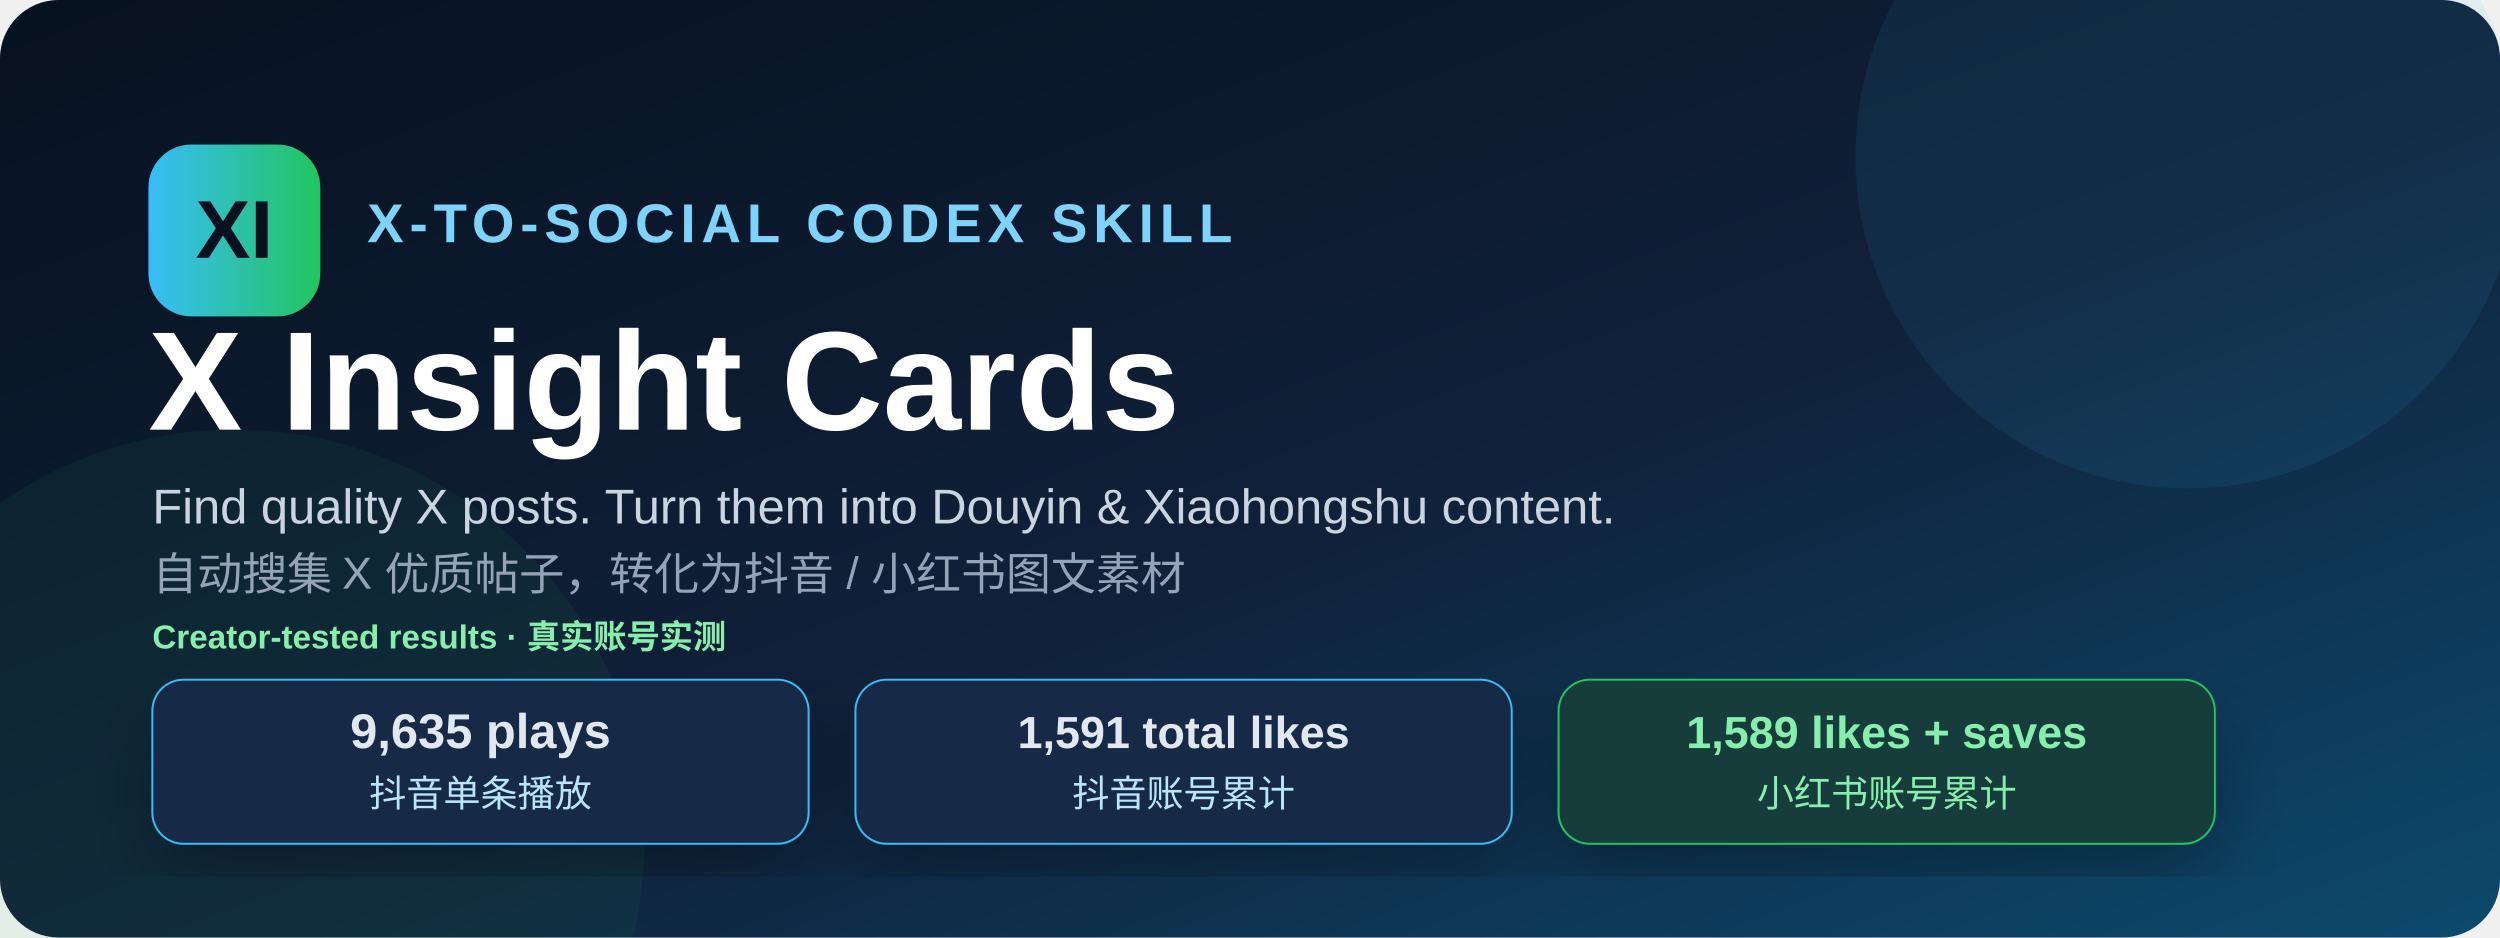
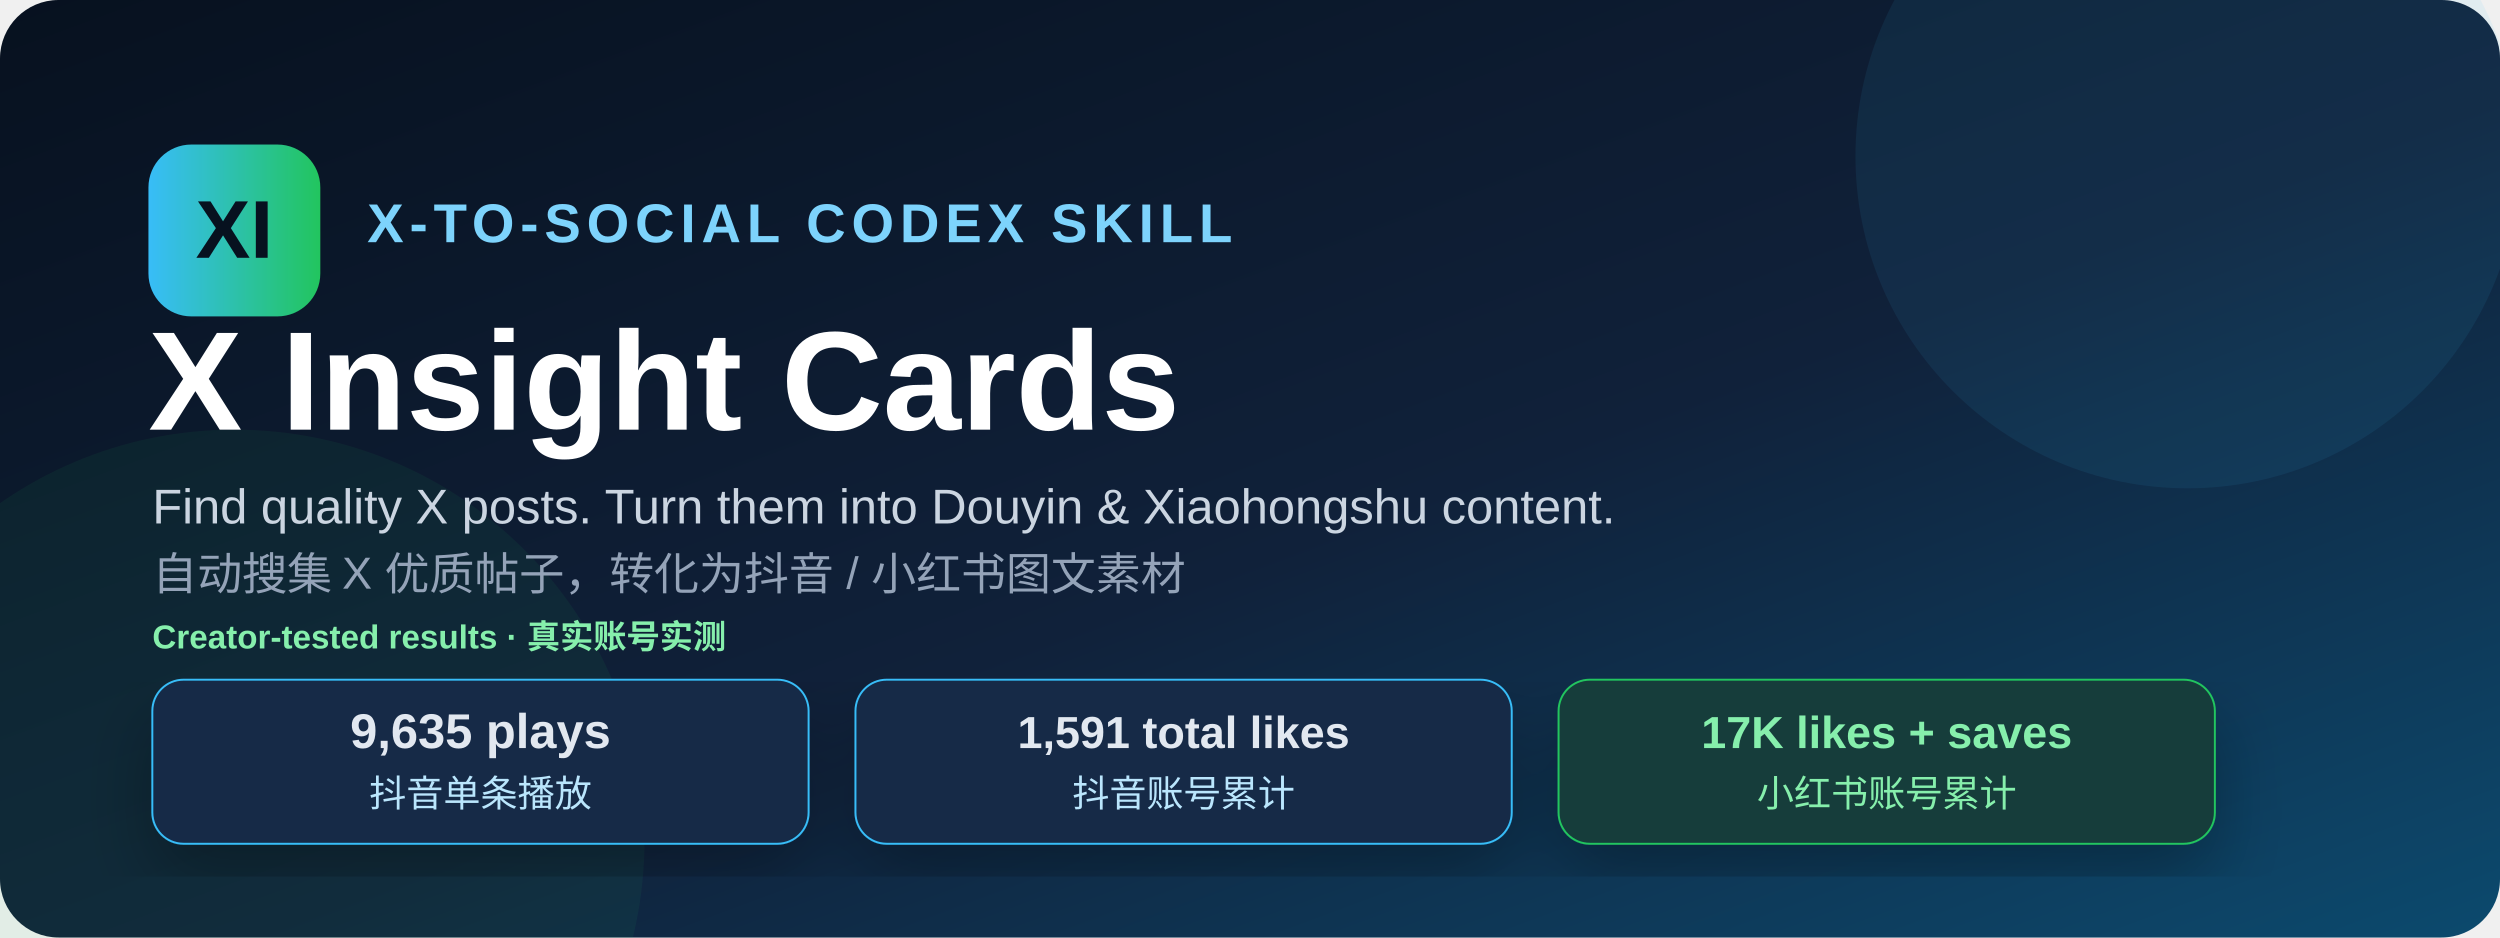
<svg xmlns="http://www.w3.org/2000/svg" width="1280" height="480" viewBox="0 0 1280 480" role="img" aria-labelledby="title desc">
  <defs>
    <linearGradient id="bg" x1="0" y1="0" x2="1" y2="1">
      <stop offset="0" stop-color="#07111f" />
      <stop offset="0.55" stop-color="#10213a" />
      <stop offset="1" stop-color="#0c4a6e" />
    </linearGradient>
    <linearGradient id="accent" x1="0" y1="0" x2="1" y2="0">
      <stop offset="0" stop-color="#38bdf8" />
      <stop offset="1" stop-color="#22c55e" />
    </linearGradient>
    <filter id="shadow" x="-20%" y="-20%" width="140%" height="140%">
      <feDropShadow dx="0" dy="18" stdDeviation="18" flood-color="#000" flood-opacity="0.28" />
    </filter>
  </defs>
  <rect width="1280" height="480" rx="30" fill="url(#bg)" />
  <circle cx="1120" cy="80" r="170" fill="#38bdf8" opacity="0.08" />
  <circle cx="120" cy="430" r="210" fill="#22c55e" opacity="0.07" />
  <g transform="translate(76 74)">
    <rect width="88" height="88" rx="22" fill="url(#accent)" />
    <text x="44" y="58" text-anchor="middle" font-family="Arial, sans-serif" font-size="42" font-weight="700" fill="#07111f">XI</text>
  </g>
  <text x="188" y="124" font-family="Arial, sans-serif" font-size="28" font-weight="700" fill="#7dd3fc" letter-spacing="3">X-TO-SOCIAL CODEX SKILL</text>
  <text x="76" y="220" font-family="Arial, sans-serif" font-size="72" font-weight="700" fill="#fff">X Insight Cards</text>
  <text x="78" y="268" font-family="Arial, sans-serif" font-size="25" fill="#cbd5e1">Find quality X posts. Turn them into Douyin &amp; Xiaohongshu content.</text>
  <text x="78" y="302" font-family="PingFang SC, Arial, sans-serif" font-size="23" fill="#94a3b8">自动搜集 X 优质帖子，转化为抖音 / 小红书图文素材</text>
  <text x="78" y="332" font-family="PingFang SC, Arial, sans-serif" font-size="17" font-weight="600" fill="#86efac">Creator-tested results · 真实账号实测</text>
  <g transform="translate(78 348)" font-family="Arial, sans-serif" fill="#e2e8f0">
    <g filter="url(#shadow)">
      <rect x="0" y="0" width="336" height="84" rx="16" fill="#132a46" stroke="#38bdf8" />
      <rect x="360" y="0" width="336" height="84" rx="16" fill="#132a46" stroke="#38bdf8" />
      <rect x="720" y="0" width="336" height="84" rx="16" fill="#123c3b" stroke="#22c55e" />
    </g>
    <text x="168" y="35" text-anchor="middle" font-size="25" font-weight="700">9,635 plays</text>
    <text x="168" y="65" text-anchor="middle" font-family="PingFang SC, Arial, sans-serif" font-size="19" fill="#bae6fd">抖音单条播放</text>
    <text x="528" y="35" text-anchor="middle" font-size="23" font-weight="700">1,591 total likes</text>
    <text x="528" y="65" text-anchor="middle" font-family="PingFang SC, Arial, sans-serif" font-size="19" fill="#bae6fd">抖音账号累计</text>
-     <text x="888" y="35" text-anchor="middle" font-size="23" font-weight="700" fill="#86efac">1,589 likes + saves</text>
+     <text x="888" y="35" text-anchor="middle" font-size="23" font-weight="700" fill="#86efac">17K likes + saves</text>
    <text x="888" y="65" text-anchor="middle" font-family="PingFang SC, Arial, sans-serif" font-size="19" fill="#86efac">小红书账号累计</text>
  </g>
</svg>
